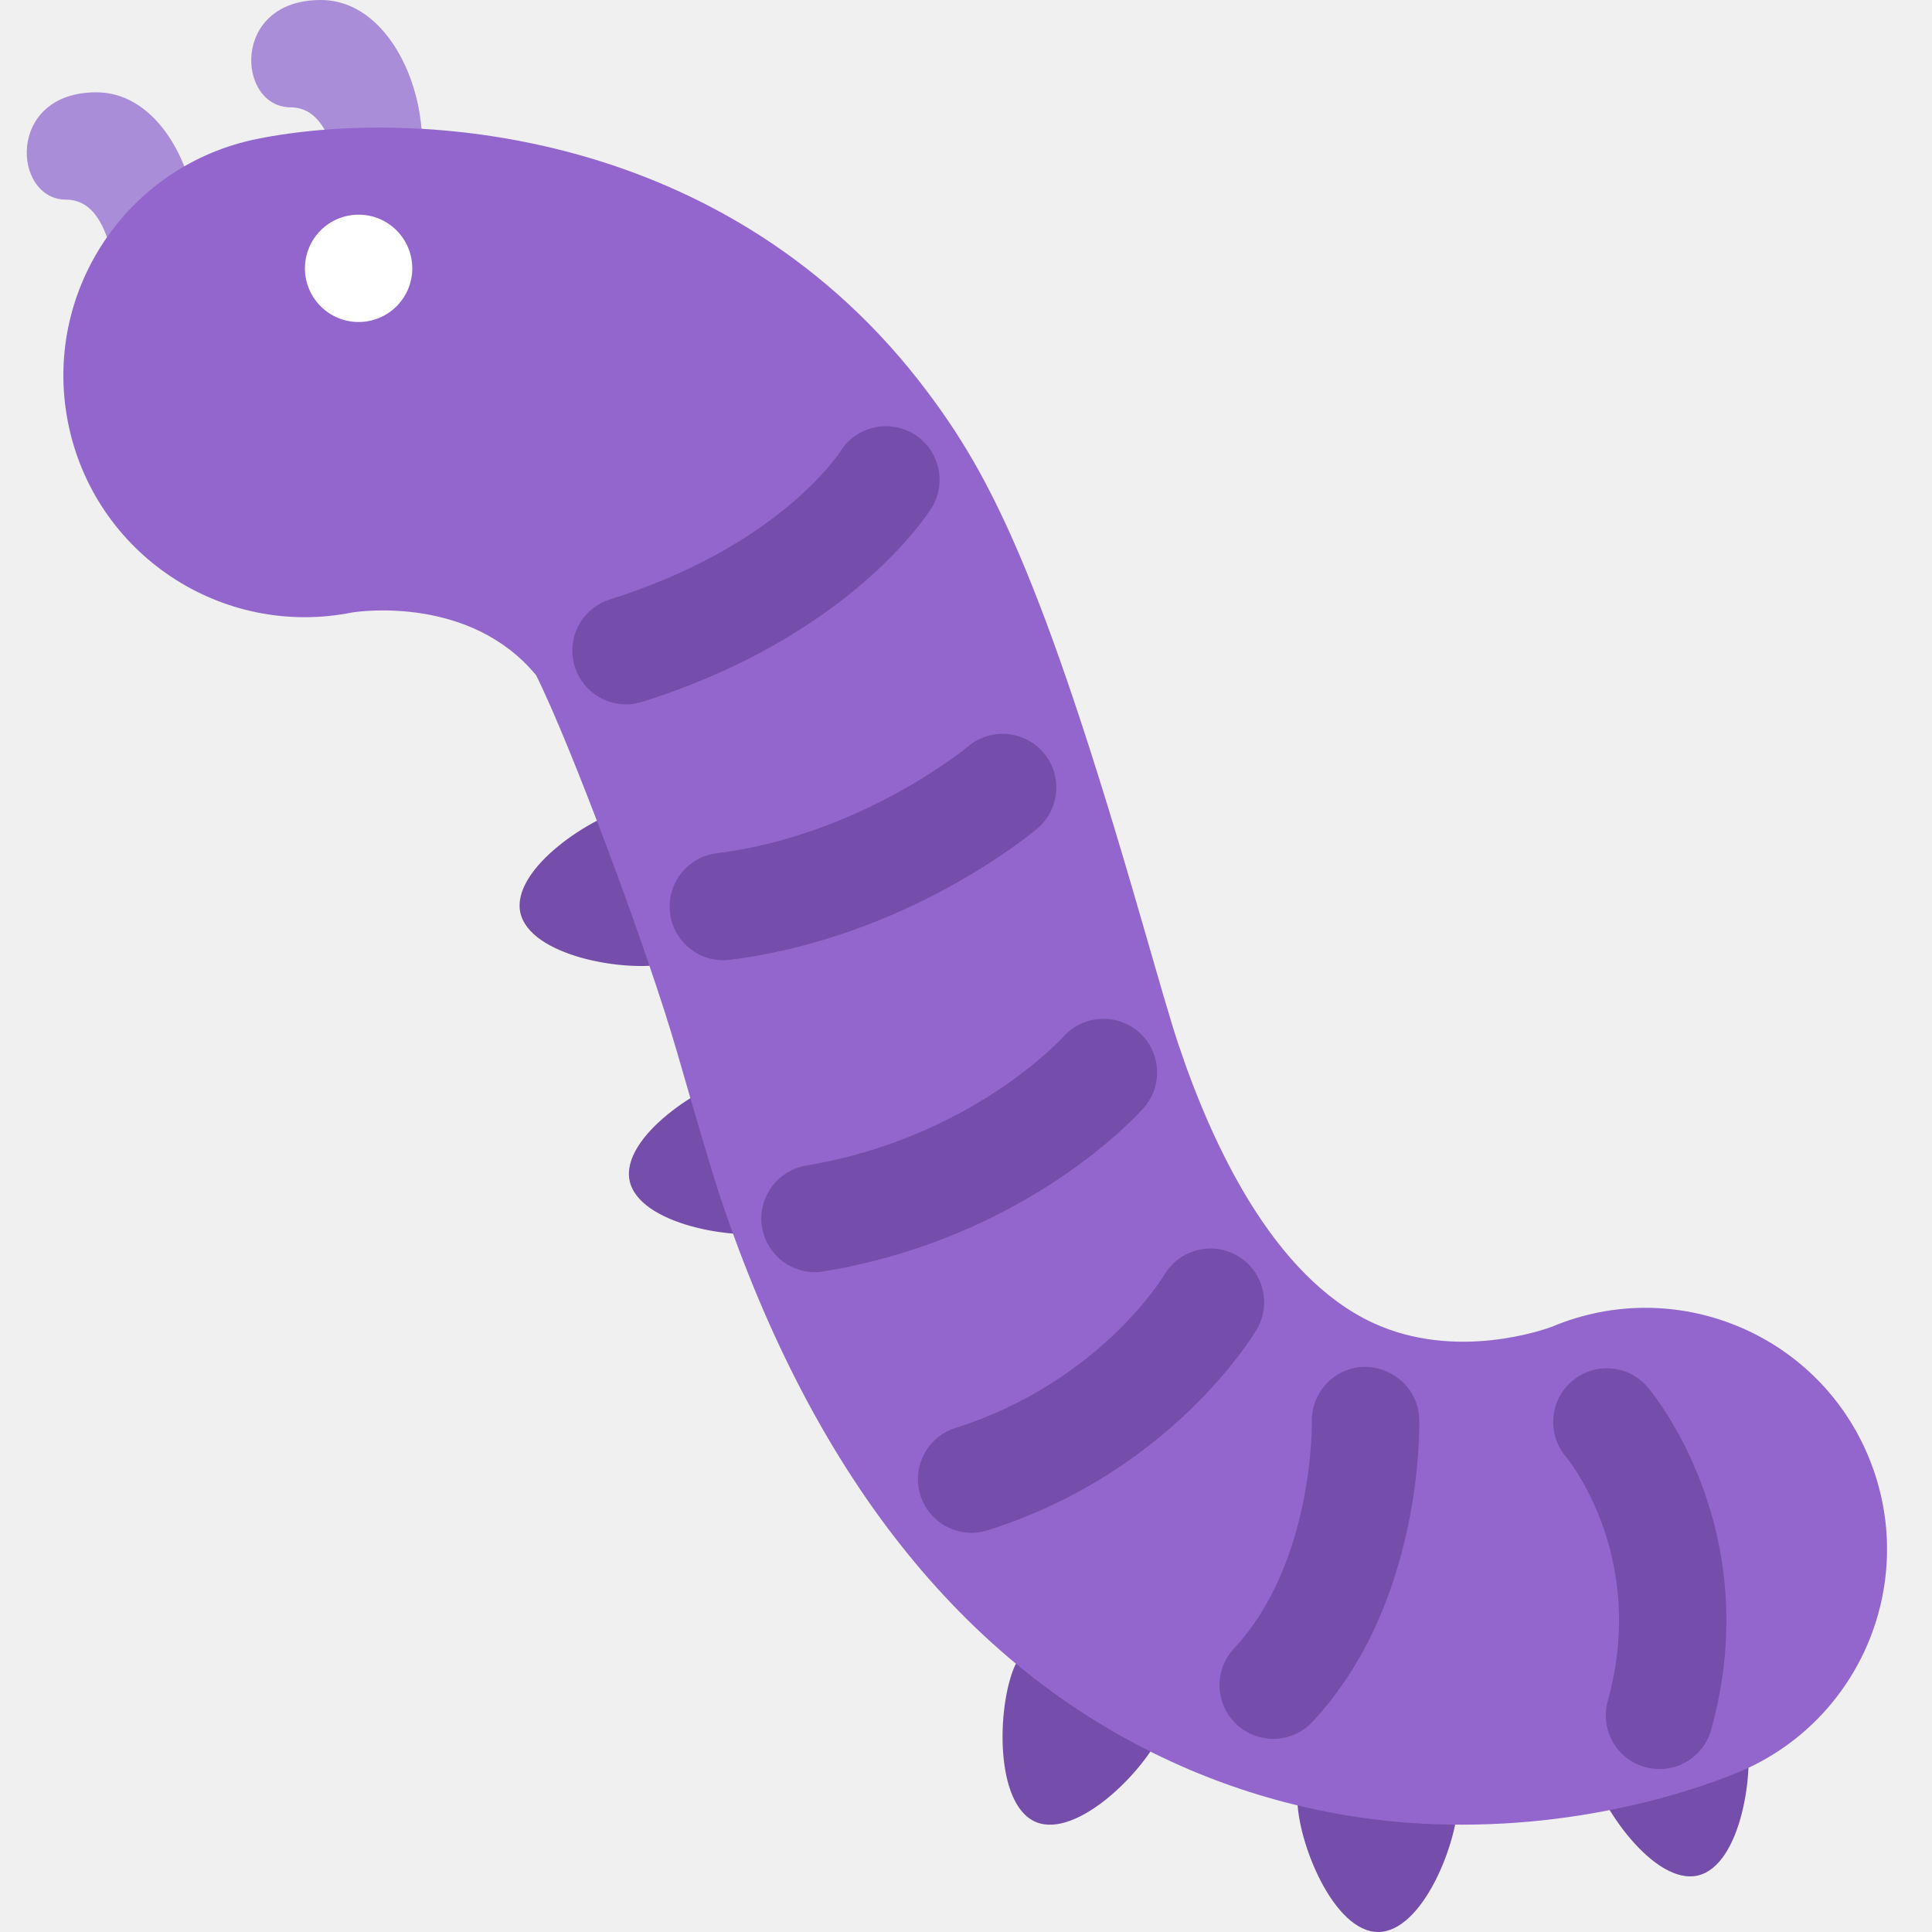
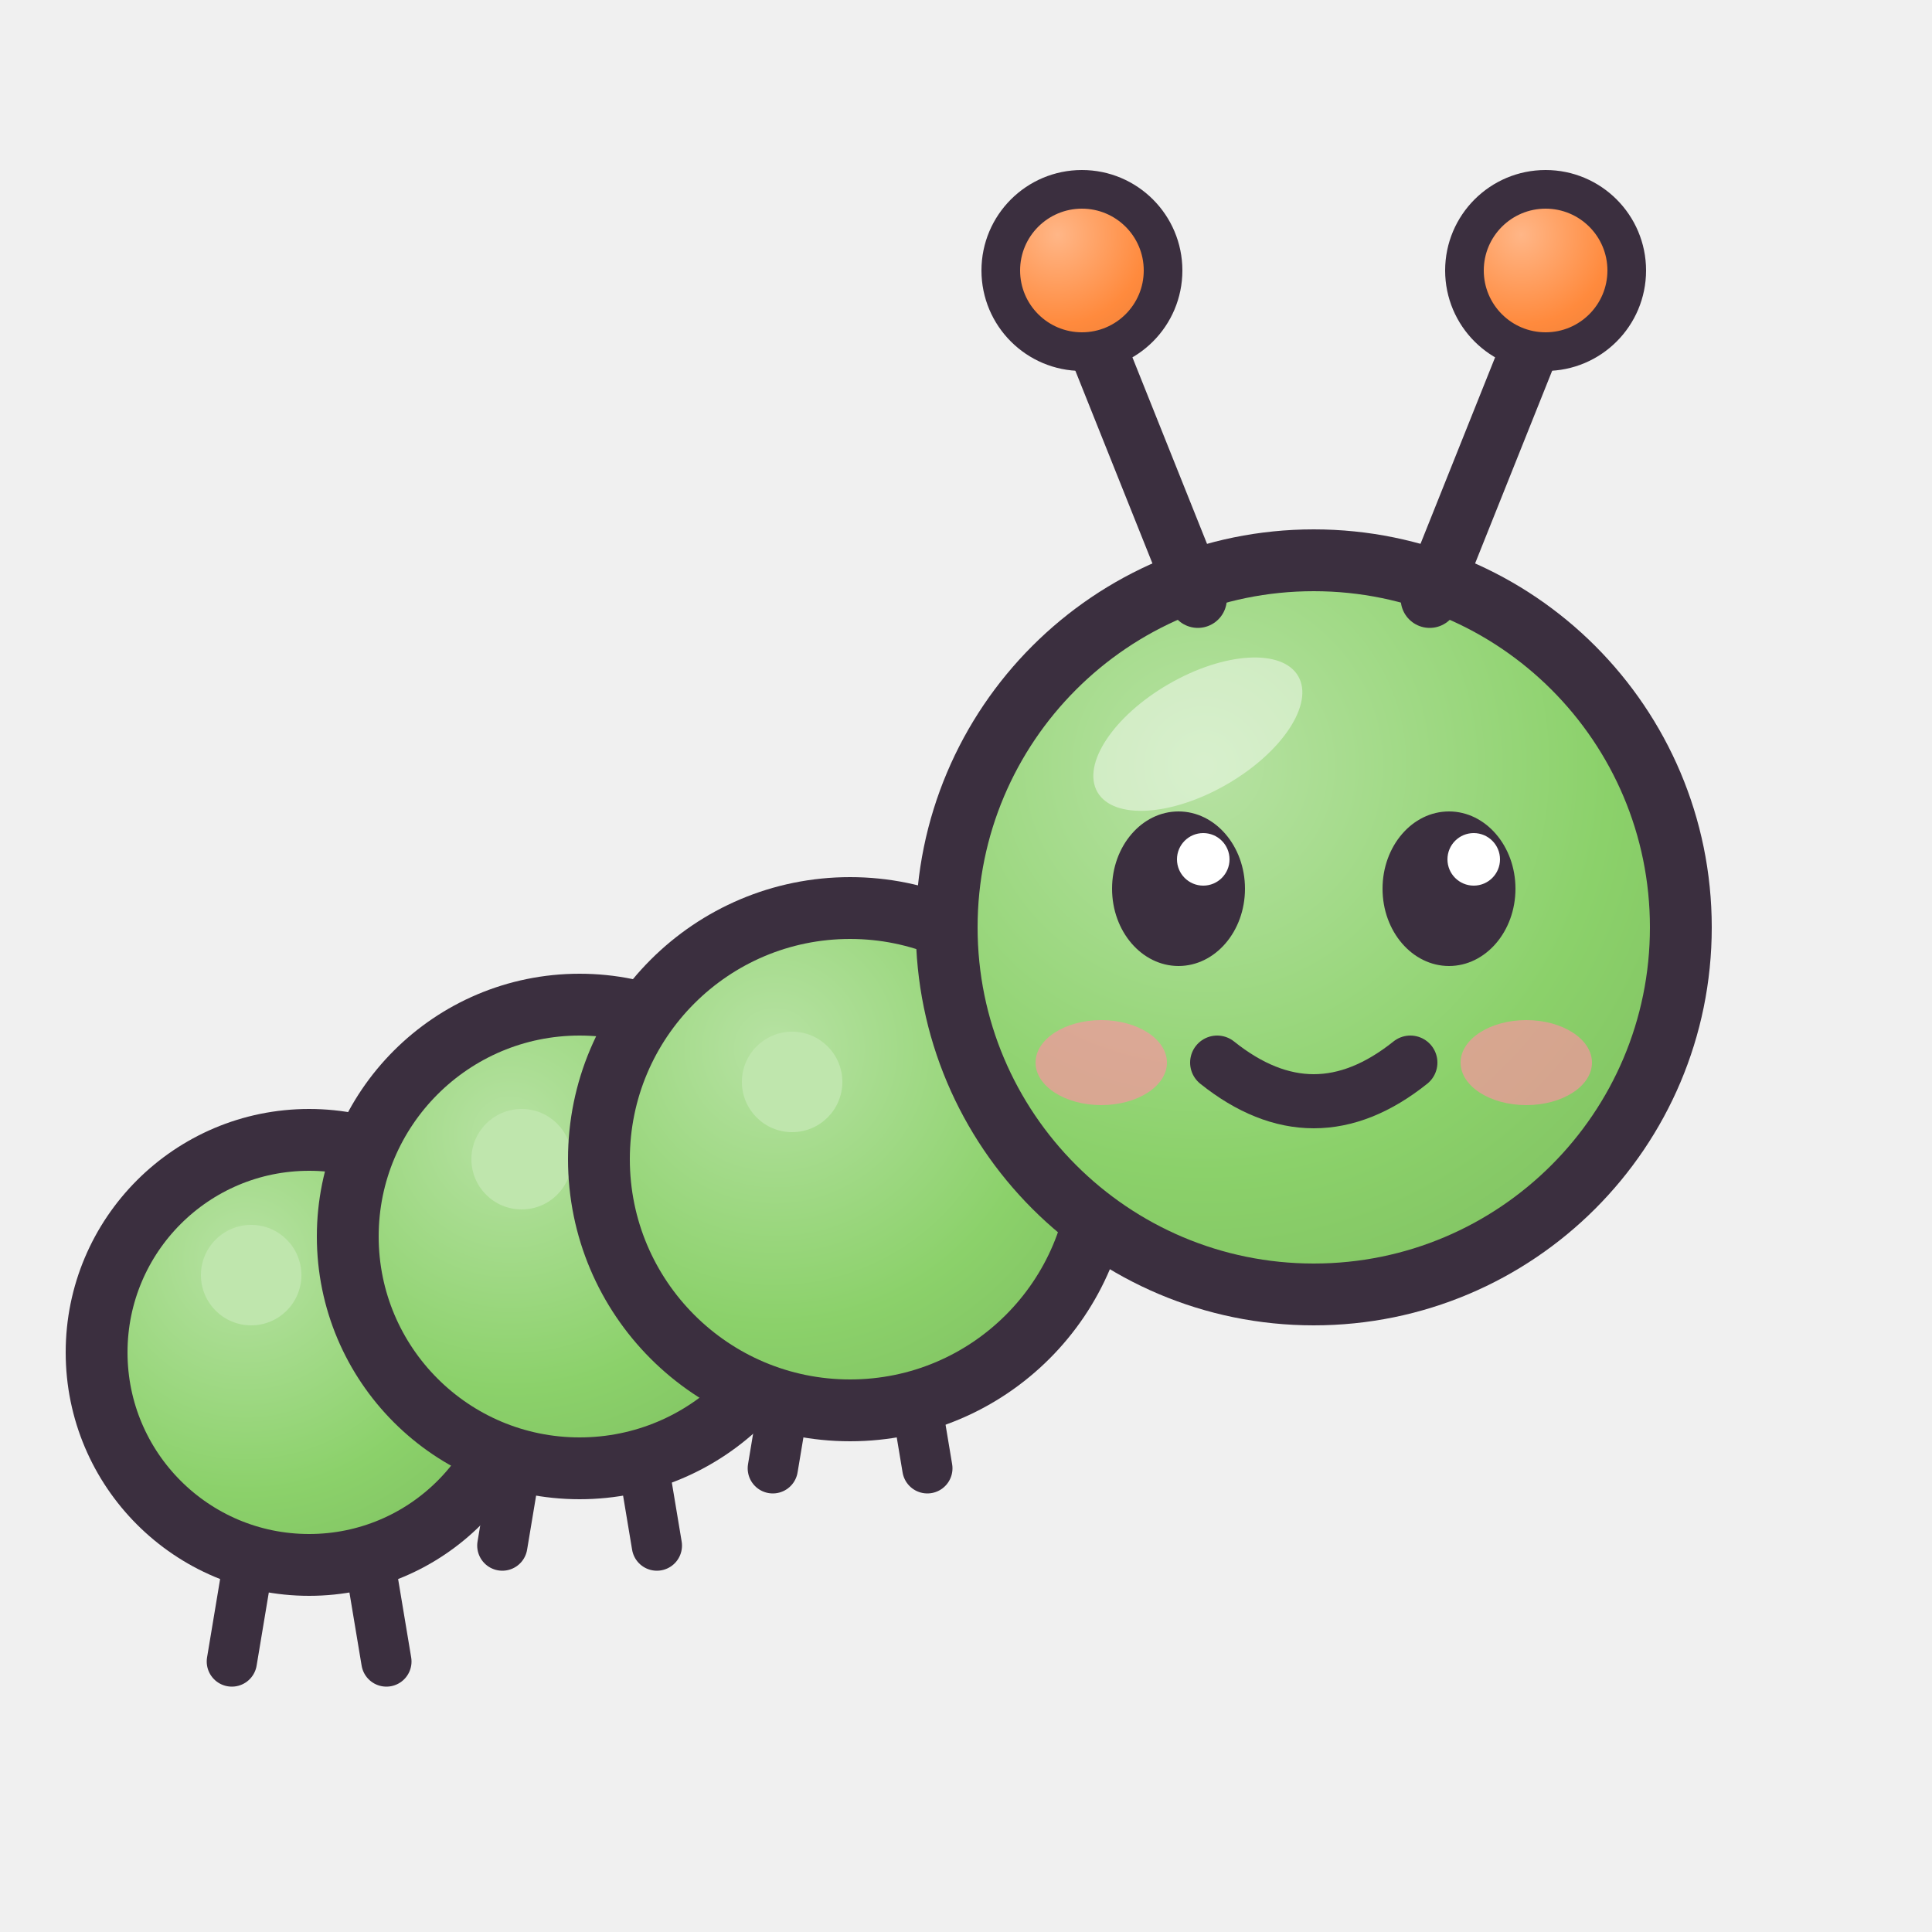
- <svg xmlns="http://www.w3.org/2000/svg" viewBox="0 0 36 36">
-   <path fill="#AA8DD8" d="M7.415 4c1-1 .25-4-1.438-4s-1.562 2-.562 2 1 2 1 3 1-1 1-1zM3.232 5.72c1-1 .25-4-1.438-4s-1.562 2-.562 2 1 2 1 3 1-1 1-1z" />
-   <path fill="#744EAA" d="M29.607 32.856c.189.808 1.227 2.28 2.032 2.091.806-.19 1.077-1.971.888-2.777a1.499 1.499 0 1 0-2.92.686zm-5.434.649c.003.83.681 2.498 1.509 2.495.828-.004 1.494-1.677 1.491-2.506a1.5 1.5 0 0 0-3 .011zm-5.271-2.446c-.326.764-.365 2.563.396 2.89.763.324 2.037-.947 2.363-1.71a1.501 1.501 0 0 0-2.759-1.18zm-5.031-11.04c-.812.172-2.308 1.173-2.139 1.983.173.81 1.945 1.124 2.757.953a1.501 1.501 0 1 0-.618-2.936zm-2.037-5c-.812.172-2.308 1.173-2.139 1.983.173.81 1.945 1.124 2.757.953a1.502 1.502 0 0 0 1.16-1.777 1.502 1.502 0 0 0-1.778-1.159z" />
-   <path fill="#9266CC" d="M27.244 34c2.831 0 4.926-.877 5.266-1.027a4.5 4.5 0 0 0-3.588-8.253c-.133.05-1.793.649-3.343-.072-1.851-.861-2.995-3.309-3.628-5.209-.144-.43-.385-1.274-.686-2.316-1.866-6.471-2.832-8.285-3.983-9.82C13.571 2.352 7.69 2.007 4.799 2.587a4.5 4.5 0 0 0-3.53 5.295 4.499 4.499 0 0 0 5.296 3.53c.162-.026 2.204-.306 3.424 1.169.643 1.287 2.08 5.128 2.63 7.034.346 1.199.629 2.171.794 2.667 1.773 5.317 4.666 8.893 8.603 10.629A12.867 12.867 0 0 0 27.244 34z" />
-   <circle cx="6.682" cy="5" r="1" fill="#FFF" />
-   <path fill="#744EAA" d="M30.923 32.964a1 1 0 0 1-.965-1.267c.757-2.722-.77-4.542-.785-4.56a1 1 0 0 1 1.517-1.303c.092.107 2.234 2.66 1.195 6.397a1 1 0 0 1-.962.733zm-7.199-.563a1.001 1.001 0 0 1-.731-1.684c1.485-1.587 1.453-4.193 1.452-4.22a1 1 0 0 1 .972-1.028c.542-.005 1.013.419 1.028.972.004.139.073 3.437-1.991 5.644a1 1 0 0 1-.73.316zm-8.542-8.696a1 1 0 0 1-.162-1.986c3.074-.51 4.774-2.377 4.791-2.396a.999.999 0 0 1 1.5 1.322c-.087.099-2.156 2.415-5.964 3.046a.935.935 0 0 1-.165.014zm2.921 4.857a1 1 0 0 1-.302-1.953c2.693-.853 3.88-2.83 3.892-2.85a.999.999 0 1 1 1.725 1.011c-.063.108-1.595 2.663-5.013 3.744a.971.971 0 0 1-.302.048zm-4.619-10.67a1 1 0 0 1-.124-1.993c2.689-.34 4.657-1.971 4.676-1.988a1 1 0 0 1 1.293 1.526c-.097.083-2.42 2.029-5.718 2.446a.915.915 0 0 1-.127.009zm-1.821-4.767a1.001 1.001 0 0 1-.3-1.955c3.13-.983 4.253-2.692 4.299-2.764a1.002 1.002 0 0 1 1.375-.312.996.996 0 0 1 .324 1.366c-.06.097-1.506 2.396-5.399 3.619-.099.031-.2.046-.299.046z" />
+ <svg xmlns="http://www.w3.org/2000/svg" viewBox="0 0 100 100">
+   <defs>
+     <radialGradient id="g0" cx="0.35" cy="0.28" r="0.85">
+       <stop offset="0" stop-color="#b7e2a3" />
+       <stop offset="0.65" stop-color="#8bd16a" />
+       <stop offset="1" stop-color="#80c062" />
+     </radialGradient>
+     <radialGradient id="g1" cx="0.35" cy="0.28" r="0.85">
+       <stop offset="0" stop-color="#ffb687" />
+       <stop offset="0.65" stop-color="#ff8a3d" />
+       <stop offset="1" stop-color="#eb7f38" />
+     </radialGradient>
+   </defs>
+   <path d="M13 80 L12 86 M19 80 L20 86" fill="none" stroke="#3b2f3f" stroke-width="2.6" stroke-linecap="round" stroke-linejoin="round" />
+   <path d="M27 74 L26 80 M33 74 L34 80" fill="none" stroke="#3b2f3f" stroke-width="2.6" stroke-linecap="round" stroke-linejoin="round" />
+   <path d="M41 70 L40 76 M47 70 L48 76" fill="none" stroke="#3b2f3f" stroke-width="2.6" stroke-linecap="round" stroke-linejoin="round" />
+   <circle cx="16" cy="70" r="11" fill="url(#g0)" stroke="#3b2f3f" stroke-width="3.2" stroke-linejoin="round" stroke-linecap="round" />
+   <circle cx="13" cy="66" r="2.6" fill="#bfe6ad" stroke-linejoin="round" stroke-linecap="round" />
+   <circle cx="30" cy="64" r="12" fill="url(#g0)" stroke="#3b2f3f" stroke-width="3.2" stroke-linejoin="round" stroke-linecap="round" />
+   <circle cx="27" cy="60" r="2.6" fill="#bfe6ad" stroke-linejoin="round" stroke-linecap="round" />
+   <circle cx="44" cy="60" r="13" fill="url(#g0)" stroke="#3b2f3f" stroke-width="3.2" stroke-linejoin="round" stroke-linecap="round" />
+   <circle cx="41" cy="56" r="2.6" fill="#bfe6ad" stroke-linejoin="round" stroke-linecap="round" />
+   <circle cx="68" cy="48" r="19" fill="url(#g0)" stroke="#3b2f3f" stroke-width="3.2" stroke-linejoin="round" stroke-linecap="round" />
+   <path d="M62 31 L56 16 M74 31 L80 16" fill="none" stroke="#3b2f3f" stroke-width="3" stroke-linecap="round" stroke-linejoin="round" />
+   <circle cx="56" cy="14" r="4.2" fill="url(#g1)" stroke="#3b2f3f" stroke-width="2" stroke-linejoin="round" stroke-linecap="round" />
+   <circle cx="80" cy="14" r="4.2" fill="url(#g1)" stroke="#3b2f3f" stroke-width="2" stroke-linejoin="round" stroke-linecap="round" />
+   <ellipse cx="61" cy="46" rx="3.44" ry="4" fill="#3b2f3f" stroke-linejoin="round" stroke-linecap="round" />
+   <circle cx="62.28" cy="44.48" r="1.36" fill="#ffffff" stroke-linejoin="round" stroke-linecap="round" />
+   <ellipse cx="75" cy="46" rx="3.44" ry="4" fill="#3b2f3f" stroke-linejoin="round" stroke-linecap="round" />
+   <circle cx="76.28" cy="44.48" r="1.36" fill="#ffffff" stroke-linejoin="round" stroke-linecap="round" />
+   <ellipse cx="57" cy="55" rx="3.4" ry="2.2" fill="#ff8fa3" stroke-linejoin="round" stroke-linecap="round" opacity="0.65" />
+   <ellipse cx="79" cy="55" rx="3.4" ry="2.2" fill="#ff8fa3" stroke-linejoin="round" stroke-linecap="round" opacity="0.65" />
+   <path d="M63 55 Q68 59 73 55" fill="none" stroke="#3b2f3f" stroke-width="2.8" stroke-linecap="round" stroke-linejoin="round" />
+   <ellipse cx="62" cy="38" rx="6" ry="3" fill="#ffffff" opacity="0.45" transform="rotate(-30 62 38)" />
</svg>
